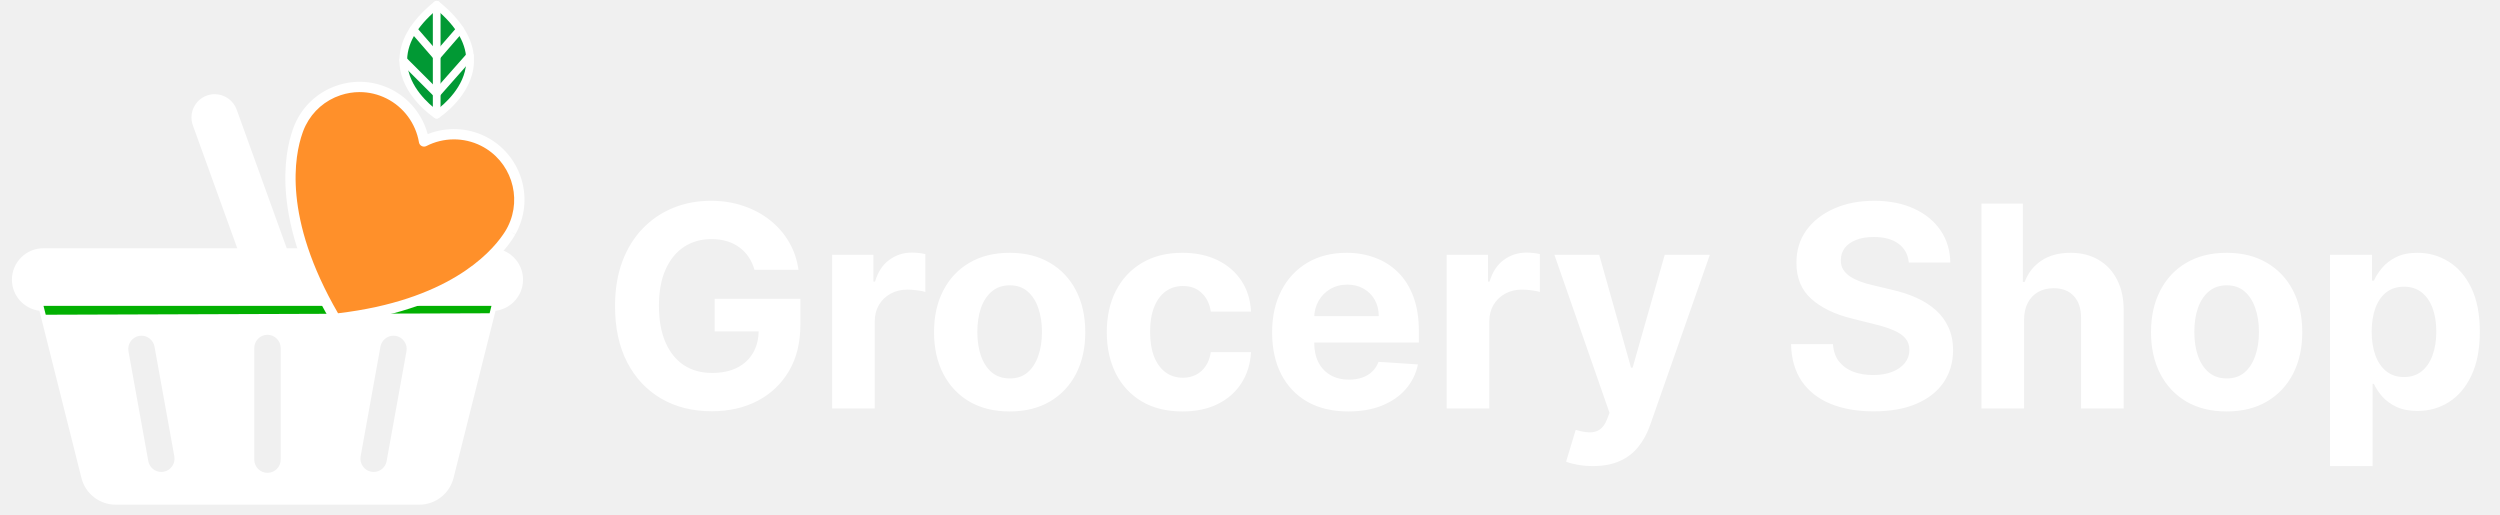
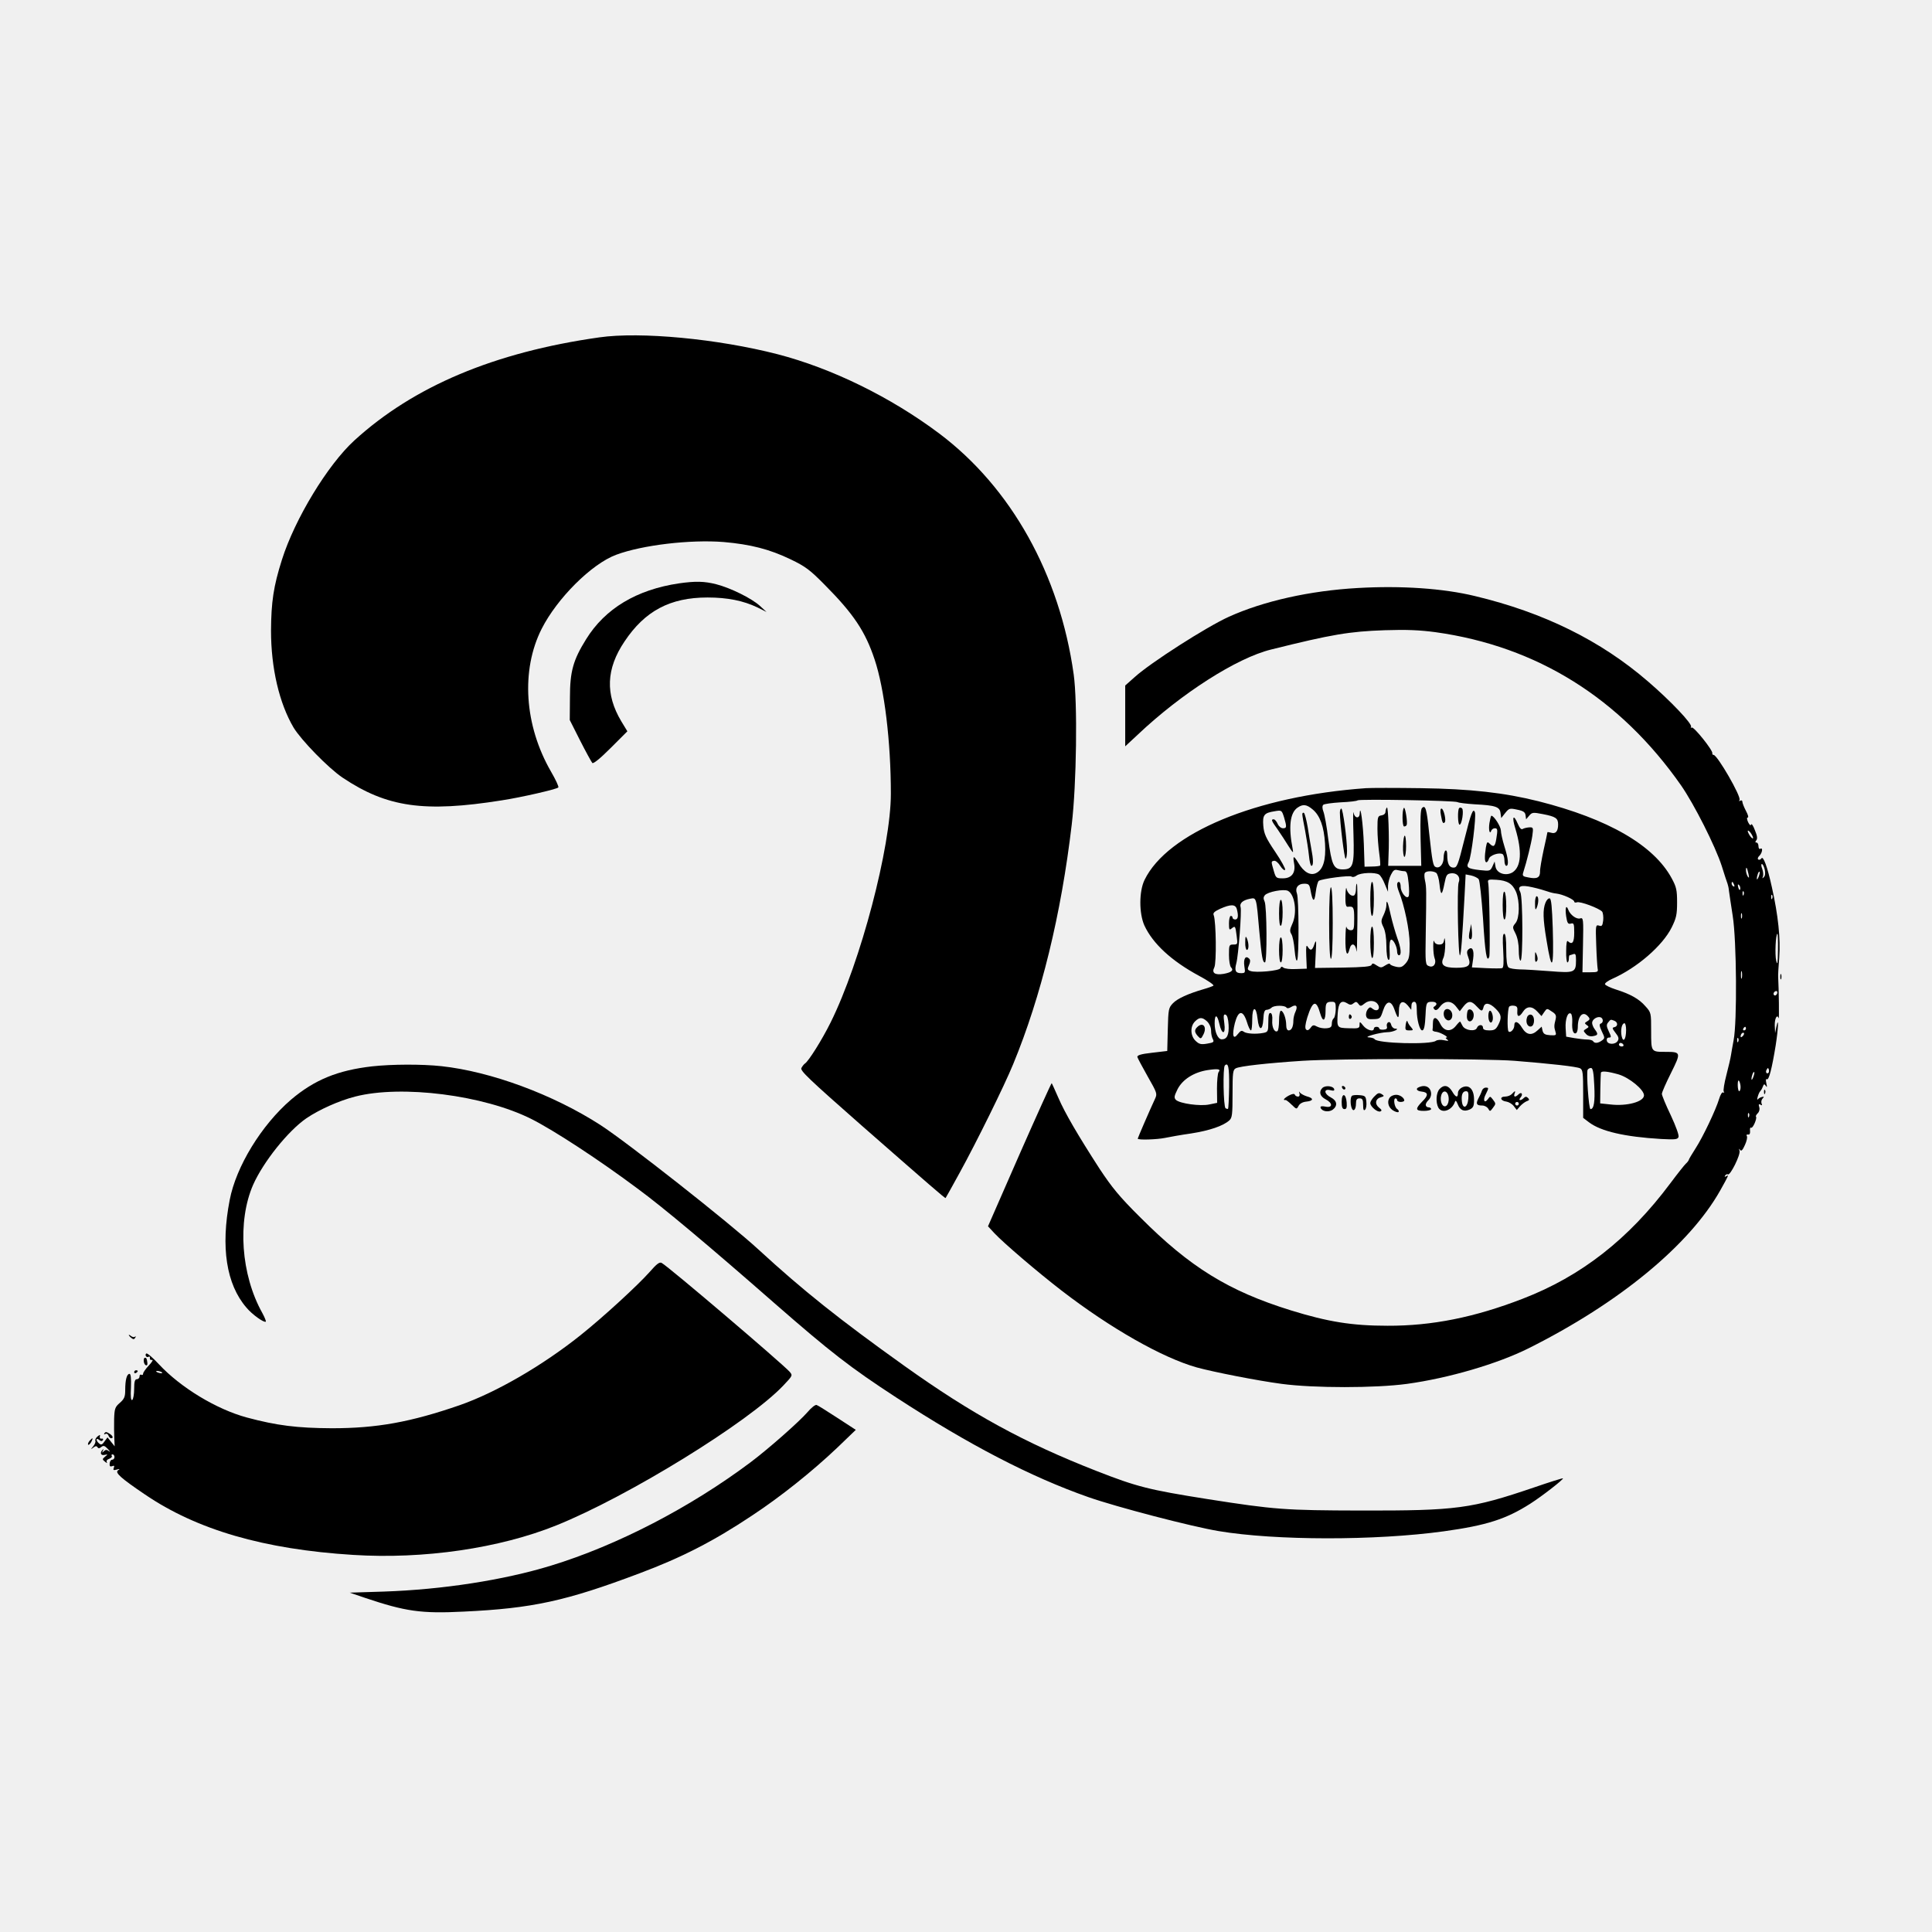
- <svg xmlns="http://www.w3.org/2000/svg" width="355" height="73" viewBox="0 0 355 73" fill="none">
-   <path d="M69.815 35.255H58.402L58.139 34.523H51.108L51.371 35.255H40.716L33.604 15.555C33.129 14.251 31.876 13.372 30.49 13.372C30.116 13.372 29.742 13.441 29.371 13.571C27.66 14.185 26.768 16.082 27.386 17.8L33.691 35.255H6.148C4.963 35.255 3.844 35.72 3.001 36.563C2.159 37.406 1.693 38.525 1.693 39.712C1.693 41.974 3.389 43.848 5.598 44.131L11.561 67.862C12.121 70.1 14.125 71.665 16.435 71.665H59.528C61.834 71.665 63.839 70.103 64.404 67.862L70.365 44.134C71.344 44.013 72.249 43.571 72.961 42.862C73.807 42.016 74.272 40.897 74.272 39.712C74.272 37.253 72.272 35.255 69.815 35.255ZM39.307 48.097C39.662 48.448 39.86 48.92 39.86 49.417V65.265C39.86 66.3 39.018 67.143 37.98 67.143C36.945 67.143 36.106 66.3 36.106 65.265V49.417C36.106 48.383 36.945 47.54 37.98 47.54C38.481 47.54 38.949 47.736 39.307 48.097ZM23.238 66.986C23.131 67.009 23.017 67.019 22.906 67.019C21.999 67.019 21.221 66.368 21.058 65.476L18.241 49.879C18.059 48.861 18.739 47.881 19.76 47.696C19.861 47.676 19.968 47.667 20.092 47.667C20.983 47.667 21.777 48.33 21.937 49.209L24.755 64.806C24.937 65.825 24.257 66.804 23.238 66.986ZM55.874 47.667C55.995 47.667 56.105 47.677 56.206 47.696C56.697 47.784 57.127 48.064 57.413 48.477C57.699 48.89 57.81 49.388 57.719 49.876L54.901 65.477C54.742 66.368 53.968 67.019 53.056 67.019C52.946 67.019 52.832 67.009 52.721 66.987C52.233 66.899 51.804 66.622 51.518 66.209C51.232 65.796 51.121 65.298 51.209 64.807L54.026 49.209C54.185 48.331 54.979 47.667 55.874 47.667Z" fill="white" />
-   <path d="M63.679 34.523H44.906V35.984H63.679V34.523Z" fill="#534F70" />
-   <path d="M39.053 40.376C37.722 40.857 36.239 40.16 35.758 38.829L28.075 17.552C27.594 16.22 28.29 14.738 29.622 14.257C30.953 13.776 32.436 14.472 32.917 15.804L40.6 37.081C41.081 38.412 40.385 39.895 39.053 40.376Z" fill="white" />
-   <path d="M73.542 39.712C73.542 40.735 73.121 41.667 72.445 42.343C71.773 43.016 70.841 43.436 69.818 43.436H6.15C4.1 43.436 2.426 41.759 2.426 39.712C2.426 38.688 2.846 37.753 3.519 37.081C4.195 36.404 5.127 35.984 6.15 35.984H69.817C71.864 35.984 73.542 37.661 73.542 39.712Z" fill="white" />
-   <path d="M6.179 43.437L12.271 67.685C12.75 69.596 14.467 70.934 16.437 70.934H59.529C61.499 70.934 63.213 69.596 63.696 67.685L69.788 43.437H6.179ZM23.37 67.707C21.96 67.963 20.596 67.016 20.341 65.605L17.523 50.007C17.271 48.597 18.217 47.233 19.628 46.978C19.785 46.949 19.939 46.938 20.092 46.938C21.324 46.938 22.431 47.826 22.658 49.079L25.476 64.677C25.727 66.088 24.785 67.451 23.37 67.707ZM40.591 65.266C40.591 66.702 39.418 67.875 37.982 67.875C36.549 67.875 35.376 66.702 35.376 65.266V49.419C35.376 47.983 36.549 46.81 37.982 46.81C38.698 46.81 39.352 47.102 39.824 47.577C40.299 48.049 40.591 48.703 40.591 49.419V65.266ZM58.44 50.007L55.623 65.605C55.37 67.016 54.007 67.963 52.593 67.707C51.182 67.451 50.236 66.088 50.491 64.677L53.309 49.079C53.535 47.826 54.643 46.937 55.875 46.937C56.028 46.937 56.182 46.948 56.339 46.977C57.749 47.233 58.696 48.597 58.44 50.007Z" fill="white" />
-   <path d="M69.787 43.437L69.524 44.484L6.495 44.693L6.18 43.437H69.787Z" fill="#02B001" />
-   <path d="M72.766 32.506C72.751 32.537 72.734 32.571 72.715 32.6C72.682 32.665 72.633 32.764 72.559 32.894C72.54 32.923 72.523 32.957 72.501 32.993C72.474 33.039 72.443 33.092 72.41 33.148C72.374 33.212 72.335 33.273 72.296 33.334C72.217 33.457 72.127 33.595 72.023 33.744C70.064 36.591 63.736 43.485 47.612 45.263C39.23 31.045 41.162 21.776 42.261 18.657C42.277 18.61 42.294 18.558 42.314 18.509C42.347 18.418 42.379 18.328 42.415 18.239C42.459 18.116 42.506 18.006 42.547 17.916C42.67 17.627 42.75 17.484 42.75 17.484C45.047 12.894 50.628 11.036 55.215 13.332C57.967 14.709 59.736 17.268 60.212 20.087C62.755 18.779 65.863 18.661 68.615 20.038C73.205 22.336 75.063 27.917 72.766 32.506Z" fill="#FF902A" />
-   <path d="M47.611 45.995C47.355 45.995 47.114 45.86 46.982 45.635C38.505 31.257 40.375 21.809 41.572 18.415C41.586 18.369 41.61 18.298 41.638 18.23C41.661 18.163 41.698 18.063 41.737 17.965C41.779 17.849 41.833 17.721 41.88 17.615C42.008 17.314 42.102 17.145 42.113 17.126C43.294 14.763 45.352 12.979 47.892 12.133C50.431 11.287 53.147 11.481 55.541 12.679C58.104 13.961 59.994 16.301 60.732 19.048C63.373 17.991 66.378 18.103 68.942 19.386C73.884 21.859 75.892 27.892 73.419 32.834C73.4 32.873 73.378 32.915 73.354 32.955C73.316 33.03 73.265 33.13 73.194 33.255L72.53 32.943L73.167 33.301L73.044 33.514C73.003 33.585 72.957 33.657 72.911 33.729C72.828 33.859 72.731 34.007 72.621 34.165C70.592 37.114 64.093 44.181 47.692 45.991C47.665 45.993 47.638 45.995 47.611 45.995ZM51.067 13.077C50.157 13.077 49.243 13.224 48.354 13.52C46.185 14.243 44.427 15.767 43.403 17.812C43.379 17.858 43.314 17.979 43.219 18.203C43.178 18.294 43.139 18.385 43.103 18.487C43.06 18.594 43.031 18.675 43.002 18.756C42.977 18.82 42.967 18.852 42.957 18.881C41.833 22.071 40.112 30.868 48.002 44.484C63.455 42.661 69.521 36.091 71.42 33.33C71.522 33.186 71.607 33.056 71.68 32.941C71.713 32.89 71.746 32.839 71.776 32.786L71.894 32.584C71.91 32.556 71.926 32.528 71.942 32.503C71.987 32.422 72.03 32.336 72.059 32.279C72.071 32.255 72.087 32.226 72.101 32.204L72.112 32.18L72.113 32.179C74.225 27.958 72.51 22.805 68.288 20.693C65.859 19.477 62.965 19.494 60.547 20.737C60.339 20.844 60.094 20.846 59.885 20.741C59.677 20.637 59.531 20.439 59.492 20.209C59.038 17.529 57.316 15.202 54.887 13.986C53.68 13.382 52.378 13.077 51.067 13.077Z" fill="white" />
-   <path d="M62.01 16.285C62.01 16.285 51.335 9.351 62.01 0.676C72.691 9.351 62.01 16.285 62.01 16.285Z" fill="#019934" />
-   <path d="M62.011 16.832C61.907 16.832 61.803 16.803 61.712 16.744C61.519 16.618 56.976 13.616 56.728 8.967C56.569 5.974 58.23 3.041 61.665 0.25C61.867 0.086 62.155 0.086 62.357 0.25C65.793 3.041 67.455 5.974 67.296 8.967C67.048 13.616 62.503 16.618 62.309 16.744C62.219 16.803 62.115 16.832 62.011 16.832ZM62.011 1.387C59.1 3.853 57.691 6.38 57.823 8.903C58.003 12.349 61.036 14.883 62.011 15.612C62.986 14.883 66.021 12.349 66.201 8.903C66.332 6.38 64.924 3.853 62.011 1.387Z" fill="white" />
-   <path d="M62.011 16.832C61.709 16.832 61.463 16.587 61.463 16.284V0.675C61.463 0.373 61.708 0.127 62.011 0.127C62.314 0.127 62.559 0.372 62.559 0.675V16.284C62.56 16.587 62.314 16.832 62.011 16.832Z" fill="white" />
-   <path d="M62.011 8.557C61.853 8.557 61.702 8.488 61.597 8.368L58.286 4.554C58.087 4.326 58.111 3.979 58.34 3.781C58.569 3.582 58.915 3.607 59.114 3.835L62.011 7.172L64.909 3.835C65.107 3.607 65.453 3.582 65.682 3.781C65.911 3.979 65.936 4.326 65.737 4.554L62.425 8.368C62.321 8.488 62.17 8.557 62.011 8.557Z" fill="white" />
-   <path d="M62.011 13.839C61.866 13.839 61.727 13.782 61.623 13.679L56.879 8.936C56.664 8.722 56.664 8.375 56.879 8.161C57.093 7.947 57.439 7.947 57.654 8.161L61.986 12.492L66.317 7.589C66.517 7.361 66.864 7.34 67.091 7.541C67.318 7.741 67.339 8.088 67.139 8.315L62.422 13.654C62.322 13.768 62.179 13.835 62.028 13.839C62.022 13.839 62.017 13.839 62.011 13.839Z" fill="white" />
-   <path d="M107.135 38.312C106.936 37.621 106.656 37.01 106.297 36.48C105.937 35.94 105.496 35.486 104.975 35.117C104.464 34.738 103.877 34.449 103.214 34.25C102.561 34.051 101.836 33.952 101.041 33.952C99.554 33.952 98.247 34.321 97.12 35.06C96.003 35.798 95.132 36.873 94.507 38.284C93.882 39.686 93.569 41.4 93.569 43.426C93.569 45.453 93.877 47.176 94.493 48.597C95.108 50.017 95.979 51.101 97.106 51.849C98.233 52.588 99.564 52.957 101.098 52.957C102.49 52.957 103.678 52.711 104.663 52.219C105.657 51.717 106.415 51.011 106.936 50.102C107.466 49.193 107.731 48.118 107.731 46.878L108.981 47.062H101.481V42.432H113.654V46.097C113.654 48.653 113.115 50.85 112.035 52.688C110.956 54.515 109.469 55.926 107.575 56.92C105.681 57.905 103.512 58.398 101.069 58.398C98.342 58.398 95.946 57.796 93.882 56.594C91.817 55.382 90.207 53.663 89.052 51.438C87.906 49.203 87.334 46.551 87.334 43.483C87.334 41.125 87.674 39.023 88.356 37.176C89.047 35.32 90.013 33.748 91.254 32.46C92.494 31.172 93.939 30.192 95.586 29.52C97.234 28.848 99.019 28.511 100.941 28.511C102.589 28.511 104.123 28.753 105.544 29.236C106.964 29.709 108.224 30.382 109.322 31.253C110.43 32.124 111.334 33.161 112.035 34.364C112.736 35.557 113.186 36.873 113.385 38.312H107.135ZM118.161 58V36.182H124.027V39.989H124.255C124.652 38.635 125.32 37.612 126.257 36.92C127.195 36.22 128.275 35.869 129.496 35.869C129.799 35.869 130.126 35.888 130.476 35.926C130.827 35.964 131.134 36.016 131.4 36.082V41.452C131.115 41.367 130.722 41.291 130.221 41.224C129.719 41.158 129.259 41.125 128.843 41.125C127.953 41.125 127.157 41.319 126.456 41.707C125.765 42.086 125.216 42.617 124.809 43.298C124.411 43.98 124.212 44.766 124.212 45.656V58H118.161ZM143.37 58.426C141.164 58.426 139.256 57.957 137.646 57.02C136.046 56.073 134.81 54.757 133.939 53.071C133.067 51.376 132.632 49.411 132.632 47.176C132.632 44.922 133.067 42.953 133.939 41.267C134.81 39.572 136.046 38.256 137.646 37.318C139.256 36.371 141.164 35.898 143.37 35.898C145.577 35.898 147.48 36.371 149.081 37.318C150.69 38.256 151.931 39.572 152.802 41.267C153.673 42.953 154.109 44.922 154.109 47.176C154.109 49.411 153.673 51.376 152.802 53.071C151.931 54.757 150.69 56.073 149.081 57.02C147.48 57.957 145.577 58.426 143.37 58.426ZM143.399 53.739C144.403 53.739 145.241 53.455 145.913 52.886C146.585 52.309 147.092 51.523 147.433 50.528C147.783 49.534 147.958 48.403 147.958 47.133C147.958 45.865 147.783 44.733 147.433 43.739C147.092 42.744 146.585 41.958 145.913 41.381C145.241 40.803 144.403 40.514 143.399 40.514C142.386 40.514 141.533 40.803 140.842 41.381C140.16 41.958 139.644 42.744 139.294 43.739C138.953 44.733 138.782 45.865 138.782 47.133C138.782 48.403 138.953 49.534 139.294 50.528C139.644 51.523 140.16 52.309 140.842 52.886C141.533 53.455 142.386 53.739 143.399 53.739ZM167.902 58.426C165.667 58.426 163.744 57.953 162.135 57.006C160.534 56.049 159.303 54.724 158.441 53.028C157.589 51.333 157.163 49.383 157.163 47.176C157.163 44.941 157.594 42.981 158.456 41.295C159.327 39.6 160.563 38.279 162.163 37.332C163.763 36.376 165.667 35.898 167.873 35.898C169.777 35.898 171.443 36.243 172.873 36.935C174.303 37.626 175.435 38.597 176.268 39.847C177.101 41.097 177.561 42.564 177.646 44.25H171.936C171.775 43.161 171.349 42.285 170.657 41.622C169.975 40.95 169.081 40.614 167.973 40.614C167.035 40.614 166.216 40.869 165.515 41.381C164.824 41.883 164.284 42.617 163.896 43.582C163.508 44.548 163.314 45.718 163.314 47.091C163.314 48.483 163.503 49.667 163.882 50.642C164.27 51.617 164.815 52.361 165.515 52.872C166.216 53.383 167.035 53.639 167.973 53.639C168.664 53.639 169.284 53.497 169.833 53.213C170.392 52.929 170.851 52.517 171.211 51.977C171.581 51.428 171.822 50.77 171.936 50.003H177.646C177.551 51.669 177.097 53.137 176.282 54.406C175.477 55.666 174.365 56.651 172.944 57.361C171.524 58.071 169.843 58.426 167.902 58.426ZM191.463 58.426C189.219 58.426 187.287 57.972 185.668 57.062C184.058 56.144 182.818 54.847 181.946 53.17C181.075 51.485 180.64 49.492 180.64 47.19C180.64 44.946 181.075 42.976 181.946 41.281C182.818 39.586 184.044 38.265 185.625 37.318C187.216 36.371 189.082 35.898 191.222 35.898C192.661 35.898 194.001 36.13 195.242 36.594C196.492 37.048 197.581 37.735 198.509 38.653C199.446 39.572 200.176 40.727 200.696 42.119C201.217 43.502 201.478 45.121 201.478 46.977V48.639H183.054V44.889H195.782C195.782 44.018 195.592 43.246 195.213 42.574C194.835 41.901 194.309 41.376 193.637 40.997C192.974 40.609 192.202 40.415 191.321 40.415C190.403 40.415 189.588 40.628 188.878 41.054C188.177 41.471 187.628 42.034 187.23 42.744C186.833 43.445 186.629 44.226 186.62 45.088V48.653C186.62 49.733 186.819 50.666 187.216 51.452C187.623 52.238 188.196 52.844 188.935 53.27C189.674 53.696 190.55 53.909 191.563 53.909C192.235 53.909 192.851 53.814 193.409 53.625C193.968 53.436 194.446 53.151 194.844 52.773C195.242 52.394 195.545 51.93 195.753 51.381L201.35 51.75C201.066 53.095 200.483 54.269 199.603 55.273C198.731 56.267 197.605 57.044 196.222 57.602C194.849 58.151 193.263 58.426 191.463 58.426ZM205.426 58V36.182H211.293V39.989H211.52C211.918 38.635 212.586 37.612 213.523 36.92C214.461 36.22 215.54 35.869 216.762 35.869C217.065 35.869 217.391 35.888 217.742 35.926C218.092 35.964 218.4 36.016 218.665 36.082V41.452C218.381 41.367 217.988 41.291 217.486 41.224C216.984 41.158 216.525 41.125 216.108 41.125C215.218 41.125 214.423 41.319 213.722 41.707C213.031 42.086 212.481 42.617 212.074 43.298C211.676 43.98 211.478 44.766 211.478 45.656V58H205.426ZM226.194 66.182C225.426 66.182 224.707 66.12 224.034 65.997C223.372 65.883 222.822 65.737 222.387 65.557L223.75 61.04C224.461 61.258 225.1 61.376 225.668 61.395C226.246 61.414 226.743 61.281 227.159 60.997C227.586 60.713 227.931 60.23 228.196 59.548L228.551 58.625L220.725 36.182H227.088L231.605 52.205H231.833L236.392 36.182H242.799L234.319 60.358C233.911 61.532 233.357 62.555 232.657 63.426C231.965 64.307 231.089 64.984 230.029 65.457C228.968 65.94 227.69 66.182 226.194 66.182ZM271.048 37.276C270.934 36.13 270.447 35.24 269.585 34.605C268.723 33.971 267.554 33.653 266.076 33.653C265.073 33.653 264.225 33.795 263.534 34.08C262.842 34.354 262.312 34.738 261.943 35.23C261.583 35.722 261.403 36.281 261.403 36.906C261.384 37.427 261.493 37.882 261.73 38.27C261.976 38.658 262.312 38.994 262.738 39.278C263.164 39.553 263.657 39.794 264.216 40.003C264.774 40.202 265.371 40.372 266.005 40.514L268.619 41.139C269.888 41.423 271.053 41.802 272.113 42.276C273.174 42.749 274.092 43.331 274.869 44.023C275.645 44.714 276.247 45.528 276.673 46.466C277.109 47.403 277.331 48.478 277.341 49.69C277.331 51.471 276.877 53.014 275.977 54.321C275.087 55.618 273.799 56.627 272.113 57.347C270.437 58.057 268.415 58.412 266.048 58.412C263.699 58.412 261.654 58.052 259.912 57.332C258.179 56.613 256.824 55.547 255.849 54.136C254.883 52.716 254.377 50.959 254.329 48.867H260.281C260.347 49.842 260.627 50.656 261.119 51.31C261.621 51.954 262.288 52.441 263.122 52.773C263.965 53.095 264.916 53.256 265.977 53.256C267.019 53.256 267.923 53.104 268.69 52.801C269.467 52.498 270.068 52.077 270.494 51.537C270.92 50.997 271.133 50.377 271.133 49.676C271.133 49.023 270.939 48.474 270.551 48.028C270.172 47.583 269.613 47.205 268.875 46.892C268.145 46.58 267.251 46.295 266.19 46.04L263.022 45.244C260.57 44.648 258.633 43.715 257.213 42.446C255.792 41.177 255.087 39.468 255.096 37.318C255.087 35.557 255.556 34.018 256.502 32.702C257.459 31.385 258.77 30.358 260.437 29.619C262.104 28.881 263.998 28.511 266.119 28.511C268.278 28.511 270.163 28.881 271.772 29.619C273.392 30.358 274.651 31.385 275.551 32.702C276.45 34.018 276.914 35.543 276.943 37.276H271.048ZM287.415 45.386V58H281.364V28.909H287.245V40.031H287.5C287.993 38.743 288.788 37.735 289.887 37.006C290.985 36.267 292.363 35.898 294.02 35.898C295.535 35.898 296.856 36.229 297.983 36.892C299.12 37.545 300 38.488 300.625 39.719C301.26 40.94 301.572 42.403 301.563 44.108V58H295.512V45.188C295.521 43.843 295.18 42.796 294.489 42.048C293.807 41.3 292.851 40.926 291.62 40.926C290.796 40.926 290.067 41.101 289.432 41.452C288.807 41.802 288.315 42.313 287.955 42.986C287.605 43.649 287.425 44.449 287.415 45.386ZM316.183 58.426C313.976 58.426 312.068 57.957 310.458 57.02C308.858 56.073 307.622 54.757 306.751 53.071C305.88 51.376 305.444 49.411 305.444 47.176C305.444 44.922 305.88 42.953 306.751 41.267C307.622 39.572 308.858 38.256 310.458 37.318C312.068 36.371 313.976 35.898 316.183 35.898C318.389 35.898 320.293 36.371 321.893 37.318C323.503 38.256 324.743 39.572 325.615 41.267C326.486 42.953 326.922 44.922 326.922 47.176C326.922 49.411 326.486 51.376 325.615 53.071C324.743 54.757 323.503 56.073 321.893 57.02C320.293 57.957 318.389 58.426 316.183 58.426ZM316.211 53.739C317.215 53.739 318.053 53.455 318.725 52.886C319.398 52.309 319.904 51.523 320.245 50.528C320.596 49.534 320.771 48.403 320.771 47.133C320.771 45.865 320.596 44.733 320.245 43.739C319.904 42.744 319.398 41.958 318.725 41.381C318.053 40.803 317.215 40.514 316.211 40.514C315.198 40.514 314.346 40.803 313.654 41.381C312.973 41.958 312.457 42.744 312.106 43.739C311.765 44.733 311.595 45.865 311.595 47.133C311.595 48.403 311.765 49.534 312.106 50.528C312.457 51.523 312.973 52.309 313.654 52.886C314.346 53.455 315.198 53.739 316.211 53.739ZM330.856 66.182V36.182H336.822V39.847H337.092C337.357 39.26 337.741 38.663 338.243 38.057C338.754 37.441 339.417 36.93 340.231 36.523C341.055 36.106 342.078 35.898 343.299 35.898C344.89 35.898 346.358 36.314 347.703 37.148C349.047 37.972 350.122 39.217 350.927 40.883C351.732 42.541 352.135 44.619 352.135 47.119C352.135 49.553 351.742 51.608 350.956 53.284C350.179 54.951 349.118 56.215 347.774 57.077C346.439 57.929 344.942 58.355 343.285 58.355C342.111 58.355 341.112 58.161 340.288 57.773C339.474 57.385 338.806 56.897 338.285 56.31C337.764 55.713 337.367 55.112 337.092 54.506H336.907V66.182H330.856ZM336.779 47.091C336.779 48.388 336.959 49.52 337.319 50.486C337.679 51.452 338.2 52.205 338.882 52.744C339.564 53.275 340.392 53.54 341.368 53.54C342.352 53.54 343.186 53.27 343.868 52.73C344.549 52.181 345.065 51.423 345.416 50.457C345.776 49.482 345.956 48.36 345.956 47.091C345.956 45.831 345.78 44.724 345.43 43.767C345.08 42.811 344.564 42.062 343.882 41.523C343.2 40.983 342.362 40.713 341.368 40.713C340.383 40.713 339.549 40.974 338.868 41.494C338.195 42.015 337.679 42.754 337.319 43.71C336.959 44.667 336.779 45.794 336.779 47.091Z" fill="white" />
+ <svg xmlns="http://www.w3.org/2000/svg" version="1.0" width="1080pt" height="1080pt" viewBox="0 0 1080 1080" preserveAspectRatio="xMidYMid meet">
+   <g transform="translate(0,1080) scale(0.1,-0.1)" fill="#000000" stroke="none">
+     <path d="M3350 8914 c-586 -83 -1037 -273 -1369 -576 -149 -136 -333 -439 -405 -667 -47 -148 -60 -236 -61 -396 0 -210 46 -406 126 -542 43 -71 195 -227 274 -280 248 -166 456 -196 890 -127 111 17 306 62 316 72 4 4 -15 44 -41 89 -149 258 -169 567 -52 798 86 170 279 363 417 414 145 54 413 86 601 71 149 -13 256 -40 374 -97 83 -40 107 -58 190 -142 162 -163 227 -261 279 -417 55 -164 91 -460 91 -751 0 -297 -169 -941 -337 -1279 -48 -97 -123 -216 -143 -229 -5 -3 -14 -14 -20 -25 -8 -15 38 -59 338 -323 378 -331 465 -407 468 -404 1 1 37 65 79 142 93 169 250 487 299 607 156 378 268 836 327 1338 27 225 33 683 11 840 -78 559 -350 1045 -752 1347 -271 203 -599 364 -904 443 -334 86 -766 127 -996 94z" />
+     <path d="M3796 7539 c-237 -35 -414 -141 -520 -313 -72 -116 -90 -179 -90 -326 l-1 -125 58 -115 c32 -63 63 -119 68 -125 6 -6 44 25 103 84 l93 93 -34 56 c-90 151 -85 293 18 446 114 171 255 246 464 246 112 0 200 -18 278 -55 l52 -26 -38 35 c-47 42 -162 99 -243 120 -67 17 -116 18 -208 5z" />
+     <path d="M7590 7513 c-267 -15 -527 -73 -721 -161 -124 -56 -438 -257 -526 -337 l-53 -47 0 -170 0 -170 71 66 c243 230 553 428 744 475 341 85 437 101 635 108 124 4 195 1 285 -11 567 -79 1031 -369 1372 -856 73 -105 192 -340 228 -452 14 -46 29 -90 32 -98 3 -8 7 -26 8 -40 2 -14 11 -77 21 -140 22 -138 25 -594 5 -695 -6 -33 -13 -71 -15 -85 -2 -14 -13 -62 -25 -108 -12 -46 -19 -88 -15 -94 4 -6 3 -8 -3 -5 -6 4 -16 -12 -23 -36 -18 -60 -90 -212 -132 -277 -19 -30 -37 -59 -38 -65 -2 -5 -9 -14 -16 -20 -6 -5 -46 -55 -87 -110 -233 -312 -498 -519 -825 -645 -269 -104 -507 -152 -756 -151 -198 0 -333 22 -540 86 -348 108 -564 241 -843 521 -116 115 -157 166 -226 270 -122 189 -194 312 -231 398 -19 43 -35 79 -37 81 -2 1 -83 -178 -180 -398 l-176 -402 36 -39 c54 -57 240 -216 376 -321 274 -211 563 -375 755 -429 95 -26 339 -74 475 -92 180 -24 523 -24 700 0 233 32 506 112 680 199 506 253 899 577 1071 882 48 86 50 90 34 80 -9 -5 -11 -4 -6 4 4 6 11 9 15 6 13 -8 72 111 65 132 -4 13 -3 14 3 5 7 -9 14 -2 27 27 10 21 15 44 11 50 -4 7 -1 10 7 9 8 -2 12 5 11 20 -2 13 1 21 6 18 9 -6 35 54 27 62 -3 2 2 11 10 19 9 9 12 23 8 35 -4 15 -3 18 7 13 9 -6 11 -4 6 7 -3 9 0 21 6 27 9 10 9 12 -3 9 -8 -2 -19 -7 -23 -13 -5 -5 -5 1 -1 15 4 14 10 27 14 30 3 3 10 14 14 25 6 16 9 17 17 5 7 -11 8 -6 3 14 -4 18 -3 27 3 23 11 -7 28 59 49 188 15 96 18 170 4 105 l-7 -35 -2 42 c-1 40 13 66 22 41 3 -10 1 162 -3 232 -1 8 2 56 6 107 8 105 -6 237 -41 393 -26 118 -49 179 -59 161 -4 -6 -12 -9 -17 -6 -5 4 -3 13 6 21 17 17 21 49 5 39 -5 -3 -10 3 -10 14 0 12 -5 21 -11 21 -8 0 -8 4 -1 13 7 8 5 26 -8 56 -9 25 -19 39 -21 32 -3 -8 -9 -3 -17 13 -7 16 -8 26 -2 26 6 0 1 17 -10 37 -11 21 -20 44 -20 51 0 7 -5 10 -12 6 -7 -4 -8 -3 -4 4 11 18 -124 252 -145 252 -5 0 -8 4 -7 9 5 15 -104 151 -115 144 -5 -3 -7 -1 -4 4 9 15 -114 145 -241 254 -264 228 -582 385 -967 477 -177 43 -412 59 -655 45z m2210 -1397 c0 -6 -7 -2 -15 8 -8 11 -15 25 -15 30 0 6 7 2 15 -8 8 -11 15 -25 15 -30z m65 -177 c4 -19 3 -35 -5 -42 -8 -9 -10 -8 -5 4 3 8 1 28 -4 42 -6 15 -7 27 -2 27 5 0 12 -14 16 -31z m-91 -24 c5 -22 4 -26 -4 -15 -5 8 -10 24 -10 34 0 26 6 18 14 -19z m57 -16 c-5 -13 -10 -19 -10 -12 -1 15 10 45 15 40 3 -2 0 -15 -5 -28z m-137 -45 c3 -8 2 -12 -4 -9 -6 3 -10 10 -10 16 0 14 7 11 14 -7z m34 -25 c-3 -8 -7 -3 -11 10 -4 17 -3 21 5 13 5 -5 8 -16 6 -23z m19 -31 c-3 -8 -6 -5 -6 6 -1 11 2 17 5 13 3 -3 4 -12 1 -19z m160 -20 c-3 -8 -6 -5 -6 6 -1 11 2 17 5 13 3 -3 4 -12 1 -19z m-170 -110 c-3 -7 -5 -2 -5 12 0 14 2 19 5 13 2 -7 2 -19 0 -25z m202 -180 c-1 -76 -3 -86 -10 -58 -8 32 -3 150 7 150 2 0 4 -42 3 -92z m-202 -155 c-3 -10 -5 -2 -5 17 0 19 2 27 5 18 2 -10 2 -26 0 -35z m197 -88 c-4 -8 -10 -12 -15 -9 -11 6 -2 24 11 24 5 0 7 -7 4 -15z m-174 -195 c0 -5 -5 -10 -11 -10 -5 0 -7 5 -4 10 3 6 8 10 11 10 2 0 4 -4 4 -10z m-18 -42 c-7 -7 -12 -8 -12 -2 0 14 12 26 19 19 2 -3 -1 -11 -7 -17z m-25 -30 c-3 -8 -6 -5 -6 6 -1 11 2 17 5 13 3 -3 4 -12 1 -19z m169 -175 c-10 -10 -19 5 -10 18 6 11 8 11 12 0 2 -7 1 -15 -2 -18z m-85 -24 c-5 -13 -10 -19 -10 -12 -1 15 10 45 15 40 3 -2 0 -15 -5 -28z m-71 -56 c0 -13 -4 -23 -8 -23 -4 0 -8 16 -8 35 0 21 3 30 8 22 4 -6 8 -22 8 -34z m47 -165 c-3 -8 -6 -5 -6 6 -1 11 2 17 5 13 3 -3 4 -12 1 -19z" />
+     <path d="M7635 6394 c-614 -44 -1109 -250 -1237 -513 -31 -64 -31 -186 -1 -254 47 -102 152 -199 306 -282 49 -26 85 -51 80 -55 -4 -3 -28 -12 -53 -19 -89 -26 -148 -53 -173 -79 -25 -26 -26 -34 -29 -147 l-3 -120 -85 -10 c-63 -7 -84 -14 -82 -24 2 -7 28 -56 58 -109 53 -93 54 -96 40 -126 -26 -55 -96 -217 -96 -221 0 -9 109 -5 152 4 24 5 90 17 147 25 102 16 179 42 213 73 16 14 18 34 18 149 0 117 2 134 18 142 22 12 174 29 372 42 199 13 1020 13 1187 0 200 -16 346 -32 366 -42 15 -8 17 -25 17 -143 l0 -134 33 -25 c66 -50 199 -81 403 -93 77 -4 92 -3 97 11 4 9 -15 61 -43 121 -28 58 -50 112 -50 120 0 9 23 61 51 117 57 114 56 118 -28 118 -84 0 -83 -2 -83 116 0 102 0 104 -32 139 -35 41 -84 68 -166 94 -31 10 -58 23 -60 29 -2 6 17 20 42 31 136 60 280 184 331 287 25 51 30 70 30 139 0 70 -4 87 -30 135 -100 185 -354 332 -745 431 -192 48 -380 69 -655 73 -143 2 -282 2 -310 0z m513 -78 c7 -4 49 -9 95 -12 117 -6 141 -14 145 -49 l4 -28 22 28 c22 27 25 28 67 19 35 -7 45 -14 47 -32 l3 -22 17 20 c16 19 21 20 77 9 72 -14 85 -23 85 -58 0 -38 -14 -54 -39 -46 -11 3 -21 5 -21 2 0 -2 -9 -46 -21 -98 -11 -52 -21 -107 -20 -122 0 -33 -17 -42 -65 -32 -31 5 -35 9 -29 28 20 62 45 164 51 206 6 45 5 47 -18 46 -13 -1 -30 -5 -36 -9 -8 -5 -17 5 -27 28 -25 59 -35 41 -14 -26 38 -127 33 -212 -15 -244 -37 -23 -89 -7 -96 31 l-5 29 -12 -27 c-12 -26 -15 -27 -70 -21 -69 8 -79 15 -63 45 15 27 43 256 35 278 -10 27 -22 -3 -60 -156 -35 -140 -40 -153 -60 -153 -24 0 -35 22 -35 73 0 16 -4 26 -10 22 -5 -3 -10 -21 -10 -39 0 -36 -21 -62 -44 -53 -15 6 -19 25 -38 200 -13 127 -20 149 -39 130 -8 -8 -10 -59 -8 -167 l4 -156 -92 0 -93 0 2 58 c5 103 -2 276 -9 268 -4 -4 -8 -15 -8 -24 0 -10 -9 -18 -22 -20 -21 -3 -23 -8 -23 -75 0 -40 5 -101 10 -137 5 -35 7 -66 5 -69 -3 -2 -23 -5 -46 -5 l-41 -1 -4 125 c-4 112 -20 233 -23 173 -1 -32 -29 -28 -35 5 -2 15 -3 -40 0 -123 5 -173 -1 -195 -61 -195 -50 0 -61 25 -80 170 -8 69 -21 138 -27 153 -7 18 -7 32 -1 38 5 5 49 11 98 14 48 2 91 7 94 11 8 8 545 -1 559 -10z m-810 -41 c41 -34 63 -96 69 -190 6 -93 -11 -148 -51 -166 -32 -15 -68 6 -98 57 -26 43 -32 43 -24 -2 10 -53 -13 -84 -63 -84 -36 0 -39 2 -50 40 -16 55 -16 55 1 58 9 2 24 -11 35 -29 11 -17 23 -27 27 -21 3 5 -22 51 -56 101 -52 77 -62 100 -66 144 -5 61 4 73 63 82 40 7 40 6 53 -34 16 -54 15 -61 -6 -61 -11 0 -24 11 -30 25 -6 14 -16 25 -22 25 -16 0 -13 -8 23 -58 17 -25 45 -67 60 -92 26 -40 28 -42 23 -15 -24 122 -15 201 27 230 30 21 51 19 85 -10z m513 -345 c13 0 18 -15 23 -65 4 -36 4 -70 0 -76 -11 -18 -44 22 -44 53 0 15 -4 28 -10 28 -13 0 -13 -22 -1 -52 32 -79 61 -220 61 -295 0 -71 -3 -85 -22 -108 -19 -21 -28 -25 -55 -19 -18 4 -33 11 -33 15 0 5 -11 2 -25 -7 -23 -15 -27 -15 -49 -1 -19 13 -25 14 -29 3 -4 -9 -44 -13 -161 -15 l-155 -2 4 83 c4 71 3 78 -7 51 -12 -37 -22 -41 -38 -15 -8 13 -10 1 -8 -53 l3 -70 -59 -2 c-33 -2 -65 2 -72 8 -8 7 -13 6 -16 -3 -5 -15 -138 -27 -168 -16 -17 6 -18 11 -8 33 8 18 8 29 1 36 -20 20 -33 0 -27 -42 6 -37 5 -39 -19 -39 -30 0 -37 14 -26 55 12 44 31 294 24 314 -7 22 12 39 53 47 36 7 35 11 52 -186 13 -139 18 -170 31 -170 13 0 11 317 -2 341 -7 15 -7 24 1 34 16 20 107 37 130 25 39 -21 53 -125 23 -187 -13 -29 -14 -39 -4 -55 7 -11 15 -51 18 -90 4 -42 9 -64 14 -56 11 17 10 344 -1 373 -12 31 6 55 40 55 26 0 30 -4 36 -37 12 -67 22 -70 29 -10 4 32 12 60 17 63 19 12 173 32 183 24 6 -5 19 -2 29 6 22 16 103 19 125 5 8 -5 23 -29 32 -53 l18 -43 0 33 c1 18 8 47 17 63 12 24 20 30 37 25 12 -3 29 -6 38 -6z m177 -9 c7 -4 16 -33 19 -65 7 -66 14 -64 28 7 9 45 13 52 36 55 34 4 55 -21 43 -51 -10 -25 -3 -430 8 -407 6 14 11 79 25 333 l6 119 31 -6 c17 -4 36 -13 42 -21 6 -8 16 -105 24 -217 12 -198 21 -252 35 -217 6 17 1 378 -6 414 -4 18 1 20 46 17 62 -4 90 -22 110 -68 21 -52 20 -146 -3 -174 -18 -22 -18 -24 0 -59 11 -22 18 -57 18 -93 0 -32 4 -58 10 -58 14 0 13 355 -1 382 -19 35 2 43 68 28 32 -7 69 -18 83 -23 14 -5 36 -11 50 -12 35 -4 100 -33 100 -45 0 -5 7 -7 15 -4 17 7 124 -33 141 -52 5 -7 8 -29 6 -49 -4 -30 -7 -35 -24 -29 -18 5 -19 1 -15 -108 2 -62 6 -122 8 -133 4 -18 -1 -20 -40 -20 l-45 0 3 153 c3 145 2 154 -16 148 -20 -6 -55 19 -66 48 -12 32 -19 11 -12 -37 6 -37 10 -44 26 -40 17 5 19 -1 19 -51 0 -55 -11 -70 -36 -47 -5 6 -9 -14 -9 -55 -1 -35 3 -64 7 -64 4 0 8 9 8 20 0 11 2 20 4 20 2 0 11 3 20 6 13 5 16 -1 16 -33 0 -70 -8 -73 -145 -62 -66 5 -142 10 -170 10 -27 1 -56 5 -62 11 -9 7 -13 40 -13 99 0 60 -4 89 -11 89 -9 0 -10 -27 -6 -94 4 -68 2 -96 -6 -98 -7 -2 -47 -2 -90 0 l-79 4 7 48 c7 50 -6 73 -28 51 -8 -8 -8 -19 1 -43 17 -45 2 -58 -68 -58 -69 0 -90 16 -71 56 6 14 10 48 10 77 -1 29 -4 40 -6 25 -3 -22 -10 -28 -28 -28 -14 0 -25 7 -28 18 -3 9 -5 -3 -5 -28 0 -25 3 -54 7 -65 13 -30 -5 -56 -30 -46 -21 7 -22 12 -19 182 4 244 4 260 -4 296 -4 18 -5 37 -1 43 7 12 45 13 63 1z m-1114 -203 c10 -38 7 -58 -9 -58 -8 0 -15 5 -15 10 0 6 -4 10 -10 10 -5 0 -10 -19 -10 -41 0 -36 2 -40 15 -29 20 16 21 14 28 -42 6 -46 6 -48 -18 -48 -24 0 -25 -3 -25 -58 0 -32 5 -63 12 -70 16 -16 2 -28 -42 -36 -48 -8 -68 5 -52 36 13 24 10 256 -3 291 -6 13 2 21 36 37 59 26 85 26 93 -2z m788 -532 c17 -26 -4 -45 -29 -25 -13 11 -17 10 -28 -4 -7 -10 -11 -26 -8 -37 4 -15 13 -19 42 -17 35 1 38 4 52 47 19 58 45 61 64 7 19 -54 25 -57 25 -8 0 51 21 64 50 30 l19 -24 1 23 c0 13 6 22 15 22 11 0 15 -12 15 -49 0 -50 16 -111 30 -111 11 0 16 26 19 89 3 66 5 71 37 71 25 0 32 -14 13 -26 -8 -4 -8 -9 0 -17 7 -7 17 -3 31 16 27 35 62 35 89 1 l21 -27 21 27 c26 33 44 33 73 1 28 -30 32 -31 39 -5 7 28 34 25 68 -9 33 -33 35 -50 14 -91 -13 -25 -22 -30 -50 -30 -24 0 -35 5 -35 15 0 20 -26 19 -34 -1 -8 -22 -66 -15 -80 11 -6 11 -12 22 -13 24 -2 2 -12 -8 -24 -23 -29 -37 -67 -32 -88 11 -20 41 -41 43 -41 3 0 -16 -1 -33 -2 -37 -2 -5 8 -10 22 -11 25 -4 73 -32 55 -32 -6 0 -3 -5 5 -11 11 -8 7 -9 -18 -4 -18 4 -38 2 -45 -3 -28 -23 -328 -15 -343 9 -3 5 -17 9 -32 10 -36 1 61 28 103 29 33 0 74 20 44 20 -9 0 -19 9 -22 21 -3 13 -10 18 -17 14 -7 -4 -10 -15 -7 -24 3 -11 -3 -16 -20 -17 -12 -1 -23 2 -23 7 0 5 -7 9 -15 9 -8 0 -15 -4 -15 -10 0 -20 -39 -9 -59 16 -20 25 -21 25 -21 5 0 -19 -5 -21 -60 -19 -67 2 -67 2 -62 85 4 59 20 75 54 54 15 -10 23 -9 35 1 12 10 17 9 27 -4 10 -14 14 -14 35 3 24 20 59 17 73 -5z m-235 -28 c-1 -24 -6 -46 -11 -50 -6 -4 -11 -17 -11 -30 0 -18 -6 -24 -29 -26 -16 -2 -40 2 -53 9 -20 11 -25 10 -37 -7 -10 -13 -18 -16 -25 -9 -7 7 -5 28 7 68 30 94 50 100 72 22 15 -52 30 -44 30 16 0 42 5 49 35 49 20 0 22 -5 22 -42z m-276 10 c4 -6 15 -5 27 3 28 17 38 5 24 -26 -7 -14 -12 -37 -12 -50 0 -34 -10 -55 -26 -55 -9 0 -14 11 -14 29 0 37 -16 81 -30 81 -5 0 -10 -24 -10 -54 0 -30 -4 -57 -9 -60 -16 -10 -32 22 -29 60 2 23 -2 39 -9 41 -10 3 -13 -11 -13 -50 0 -52 -2 -56 -27 -61 -42 -8 -96 -5 -111 7 -11 8 -18 5 -32 -13 -27 -36 -34 -8 -17 61 19 72 45 75 67 7 8 -27 18 -48 23 -48 4 0 7 27 7 61 0 75 22 78 30 4 7 -68 28 -70 32 -3 2 39 7 53 18 53 8 0 21 5 28 12 14 14 74 14 83 1z m1291 -20 c-3 -35 11 -36 32 -3 21 32 51 32 80 0 l23 -25 15 22 c15 22 16 22 42 4 23 -14 27 -23 22 -44 -9 -35 -9 -43 -1 -69 6 -20 4 -22 -29 -20 -29 2 -38 7 -43 25 l-5 23 -22 -20 c-34 -32 -63 -27 -88 14 -21 36 -43 42 -43 12 0 -21 -22 -43 -32 -33 -9 9 -6 123 3 138 3 5 16 8 27 6 17 -2 21 -9 19 -30z m307 -62 c-3 -44 6 -70 22 -61 5 4 9 18 9 33 0 65 30 94 59 58 10 -11 8 -17 -6 -25 -16 -9 -16 -12 -3 -21 13 -9 13 -12 -3 -21 -17 -10 -17 -12 -2 -28 10 -12 25 -16 40 -13 29 5 30 11 10 38 -8 10 -15 27 -15 36 0 19 28 38 48 31 15 -6 16 -30 0 -35 -9 -3 -7 -15 6 -43 18 -37 18 -39 0 -52 -21 -15 -40 -17 -49 -3 -3 5 -18 9 -33 9 -15 0 -47 4 -72 8 l-45 8 -3 47 c-3 50 12 93 29 82 6 -3 9 -25 8 -48z m-1921 -15 c3 -56 -9 -81 -38 -81 -22 0 -40 41 -40 90 0 52 14 51 26 -2 14 -65 37 -63 28 2 -6 43 -4 52 7 48 9 -3 15 -23 17 -57z m-120 19 c13 -13 22 -33 22 -51 0 -17 4 -38 10 -48 8 -16 4 -19 -32 -25 -34 -6 -45 -3 -64 15 -30 28 -32 81 -4 109 25 25 41 25 68 0z m2276 4 c21 -8 21 -32 0 -36 -13 -3 -12 -7 7 -32 17 -21 20 -32 12 -45 -14 -22 -57 -21 -61 2 -2 10 3 17 12 17 14 0 14 4 -1 35 -13 28 -14 37 -3 50 14 17 13 17 34 9z m66 -51 c0 -53 -16 -75 -25 -35 -7 34 1 72 16 72 5 0 9 -17 9 -37z m-15 -83 c3 -5 -1 -10 -9 -10 -9 0 -16 5 -16 10 0 6 4 10 9 10 6 0 13 -4 16 -10z m-2204 -235 c-1 -66 -4 -121 -6 -123 -2 -2 -8 -1 -14 3 -12 7 -16 227 -4 239 19 19 25 -10 24 -119z m-59 82 c-5 -7 -9 -48 -9 -92 l1 -80 -44 -9 c-50 -11 -166 5 -187 26 -11 12 -9 21 9 58 28 56 92 96 168 108 60 9 76 6 62 -11z m2100 -74 c5 -92 -2 -133 -21 -133 -10 0 -24 206 -16 220 4 6 12 10 19 10 10 0 15 -26 18 -97z m136 61 c60 -18 142 -85 142 -117 0 -36 -96 -62 -188 -51 l-57 6 1 82 c1 44 2 84 3 89 2 12 39 8 99 -9z" />
+     <path d="M7848 6284 c-11 -11 -10 -104 1 -104 6 0 12 3 14 8 7 12 -8 104 -15 96z" />
+     <path d="M8157 6283 c-10 -10 -8 -93 2 -93 13 0 25 80 14 91 -5 5 -12 6 -16 2z" />
+     <path d="M7490 6258 c0 -55 25 -258 32 -258 4 0 8 19 8 43 0 65 -23 237 -32 237 -4 0 -8 -10 -8 -22z" />
+     <path d="M8055 6243 c7 -42 12 -50 21 -40 10 10 -6 77 -18 77 -6 0 -8 -13 -3 -37z" />
+     <path d="M8326 6199 c-6 -39 2 -68 11 -41 3 6 11 12 19 12 16 0 17 -8 8 -62 -7 -41 -15 -46 -37 -24 -13 13 -15 10 -21 -22 -8 -52 -7 -82 3 -82 5 0 11 9 14 19 5 20 58 38 77 26 5 -3 10 -19 10 -36 0 -16 5 -29 10 -29 15 0 12 39 -10 108 -11 35 -20 76 -20 90 -1 23 -39 82 -53 82 -3 0 -7 -19 -11 -41z" />
+     <path d="M7843 6070 c-1 -33 3 -60 8 -60 5 0 9 27 9 60 0 78 -14 78 -17 0z" />
+     <path d="M7280 6248 c0 -7 7 -49 16 -93 8 -44 18 -106 21 -137 3 -32 9 -58 14 -58 12 0 11 36 -1 97 -5 26 -14 81 -20 120 -7 40 -16 75 -21 79 -5 3 -9 -1 -9 -8z" />
+     <path d="M7660 5775 c0 -57 4 -95 10 -95 6 0 10 38 10 95 0 57 -4 95 -10 95 -6 0 -10 -38 -10 -95z" />
+     <path d="M7580 5831 c0 -17 -5 -33 -10 -36 -15 -9 -38 12 -43 38 -2 12 -5 -6 -6 -41 -1 -45 3 -62 12 -61 34 4 37 -2 37 -66 0 -58 -2 -65 -19 -65 -11 0 -22 8 -24 18 -3 9 -5 -20 -6 -65 -1 -81 10 -109 23 -58 10 39 34 31 39 -12 2 -21 4 55 5 170 1 114 0 207 -3 207 -3 0 -5 -13 -5 -29z" />
+     <path d="M7430 5640 c0 -127 4 -200 10 -200 6 0 10 73 10 200 0 127 -4 200 -10 200 -6 0 -10 -73 -10 -200z" />
+     <path d="M7150 5694 c0 -47 4 -73 10 -69 6 3 10 37 10 76 0 39 -4 69 -10 69 -6 0 -10 -32 -10 -76z" />
+     <path d="M7750 5739 c0 -12 -7 -36 -16 -55 -15 -31 -15 -37 0 -68 10 -21 16 -60 16 -104 0 -39 5 -74 11 -77 7 -5 9 12 7 50 -2 35 1 59 8 62 12 4 34 -39 34 -67 0 -11 5 -20 10 -20 16 0 12 40 -10 99 -10 29 -27 87 -36 127 -16 75 -24 92 -24 53z" />
+     <path d="M7660 5536 c0 -47 5 -88 10 -91 6 -4 10 27 10 84 0 54 -4 91 -10 91 -6 0 -10 -35 -10 -84z" />
+     <path d="M6961 5533 c-1 -24 4 -43 9 -43 12 0 12 37 0 65 -7 15 -9 10 -9 -22z" />
+     <path d="M7150 5490 c0 -40 4 -70 10 -70 6 0 10 30 10 70 0 40 -4 70 -10 70 -6 0 -10 -30 -10 -70z" />
+     <path d="M8400 5741 c0 -47 4 -81 10 -81 6 0 10 31 10 74 0 41 -4 78 -10 81 -6 4 -10 -23 -10 -74z" />
+     <path d="M8581 5748 c0 -33 2 -38 9 -23 12 28 12 65 0 65 -5 0 -10 -19 -9 -42z" />
+     <path d="M8639 5753 c-15 -38 -14 -89 6 -208 30 -187 42 -165 35 66 -4 117 -8 164 -17 167 -7 2 -18 -9 -24 -25z" />
+     <path d="M8216 5597 c-5 -21 -6 -41 -2 -44 12 -12 17 5 14 43 l-4 39 -8 -38z" />
+     <path d="M8581 5451 c-1 -24 2 -32 9 -25 7 7 7 19 1 35 -9 23 -10 22 -10 -10z" />
+     <path d="M8077 5154 c-11 -12 -8 -41 6 -52 18 -16 39 1 35 29 -3 23 -27 37 -41 23z" />
+     <path d="M8206 5153 c-3 -4 -6 -19 -6 -35 0 -39 34 -35 38 3 3 25 -18 46 -32 32z" />
+     <path d="M8320 5121 c0 -33 15 -49 23 -27 7 18 -3 56 -14 56 -5 0 -9 -13 -9 -29z" />
+     <path d="M7540 5114 c0 -8 5 -12 10 -9 6 4 8 11 5 16 -9 14 -15 11 -15 -7z" />
+     <path d="M7858 5073 c-4 -30 -2 -33 20 -33 23 0 24 1 10 18 -9 9 -18 24 -20 32 -3 8 -7 0 -10 -17z" />
+     <path d="M8536 5112 c-9 -27 3 -54 23 -50 22 5 22 62 -1 66 -9 2 -19 -5 -22 -16z" />
+     <path d="M6692 5058 c-16 -16 -15 -28 4 -50 16 -17 18 -17 31 9 22 43 -3 73 -35 41z" />
+     <path d="M9952 5340 c0 -14 2 -19 5 -12 2 6 2 18 0 25 -3 6 -5 1 -5 -13z" />
+     <path d="M2080 4839 c-192 -22 -322 -75 -453 -186 -165 -142 -307 -373 -343 -561 -51 -263 -19 -471 93 -601 33 -40 100 -87 109 -79 2 3 -7 25 -20 49 -119 213 -140 512 -51 716 57 128 195 301 298 372 71 48 182 98 272 121 260 67 720 8 985 -125 127 -64 378 -228 595 -390 144 -106 399 -320 770 -645 307 -268 420 -356 675 -522 407 -265 752 -444 1074 -557 160 -56 578 -165 729 -190 317 -53 874 -54 1259 -1 238 33 347 68 482 154 66 42 188 137 183 142 -1 2 -75 -21 -162 -51 -350 -119 -432 -130 -965 -129 -428 1 -483 5 -860 64 -329 52 -395 69 -620 157 -404 158 -697 318 -1075 588 -364 260 -567 422 -815 650 -164 151 -736 601 -885 697 -264 170 -611 298 -887 328 -111 12 -279 11 -388 -1z" />
+     <path d="M7392 4718 c-21 -21 -13 -47 18 -63 41 -21 41 -50 -1 -41 -21 4 -29 2 -27 -6 7 -21 44 -27 67 -12 30 22 26 51 -9 69 -39 20 -42 50 -4 41 19 -5 25 -3 22 6 -6 18 -50 22 -66 6z" />
+     <path d="M7502 4721 c4 -13 18 -16 19 -4 0 4 -5 9 -11 12 -7 2 -11 -2 -8 -8z" />
+     <path d="M7933 4723 c-22 -8 -14 -22 14 -25 38 -4 39 -21 3 -56 -40 -41 -38 -52 10 -52 22 0 40 5 40 10 0 6 -7 10 -15 10 -8 0 -15 6 -15 14 0 7 7 19 15 26 8 7 15 22 15 34 0 37 -30 55 -67 39z" />
+     <path d="M8047 4712 c-19 -21 -22 -73 -7 -103 20 -36 76 -17 93 31 3 11 8 7 16 -13 13 -34 35 -43 67 -29 20 10 24 19 24 55 0 57 -27 86 -65 69 -15 -7 -25 -20 -25 -32 0 -29 -13 -25 -33 10 -21 34 -46 38 -70 12z m51 -48 c4 -41 -22 -65 -38 -35 -6 11 -8 32 -4 46 9 36 38 29 42 -11z m110 -6 c-4 -51 -31 -61 -36 -15 -4 37 4 57 23 57 13 0 15 -9 13 -42z" />
+     <path d="M8284 4703 c-3 -10 -12 -30 -20 -44 -15 -30 -10 -39 22 -39 13 0 27 -8 33 -17 9 -17 11 -17 25 2 19 25 19 25 1 49 -15 19 -15 19 -28 1 -20 -26 -29 -4 -11 29 17 35 17 36 -1 36 -9 0 -18 -8 -21 -17z" />
+     <path d="M9861 4694 c0 -11 3 -14 6 -6 3 7 2 16 -1 19 -3 4 -6 -2 -5 -13z" />
+     <path d="M7264 4688 c3 -11 0 -18 -8 -18 -8 0 -16 5 -18 11 -2 6 -14 5 -33 -5 -26 -14 -37 -28 -19 -25 3 1 19 -11 34 -26 28 -27 28 -27 39 -7 7 13 23 22 44 24 40 4 42 19 3 29 -16 5 -33 14 -39 21 -6 9 -7 8 -3 -4z" />
+     <path d="M8452 4685 c-7 -8 -24 -15 -38 -15 -33 0 -27 -24 7 -28 13 -2 32 -13 41 -25 l17 -22 18 21 c10 11 27 24 37 28 15 5 17 9 8 18 -9 9 -15 9 -24 0 -17 -17 -33 -15 -18 3 16 19 5 34 -12 17 -17 -17 -28 -15 -22 3 8 19 3 19 -14 0z m38 -55 c0 -5 -4 -10 -10 -10 -5 0 -10 5 -10 10 0 6 5 10 10 10 6 0 10 -4 10 -10z" />
+     <path d="M7680 4668 c-11 -12 -20 -27 -20 -34 0 -20 40 -53 56 -47 10 4 9 9 -8 22 -25 21 -19 50 13 58 16 4 17 8 7 14 -19 13 -25 11 -48 -13z" />
+     <path d="M7500 4641 c0 -30 4 -41 16 -41 11 0 14 9 12 37 -4 52 -28 56 -28 4z" />
+     <path d="M7557 4674 c-9 -9 -9 -47 -1 -68 9 -24 24 -9 24 25 0 22 5 29 20 29 16 0 20 -7 20 -37 0 -26 3 -34 11 -26 6 6 9 26 7 44 -3 31 -6 34 -38 37 -20 2 -39 0 -43 -4z" />
+     <path d="M7772 4668 c-20 -20 -14 -56 13 -74 14 -9 29 -14 33 -10 3 4 0 11 -7 16 -16 9 -24 60 -10 60 5 0 9 -4 9 -10 0 -5 9 -10 20 -10 11 0 20 4 20 8 0 15 -24 32 -45 32 -12 0 -26 -5 -33 -12z" />
+     <path d="M3631 3689 c-67 -75 -257 -250 -386 -353 -213 -170 -472 -320 -675 -391 -275 -95 -464 -129 -715 -129 -194 1 -307 15 -475 60 -170 46 -370 167 -492 298 -33 36 -65 63 -70 60 -4 -3 -6 -10 -2 -15 3 -5 10 -7 15 -3 5 3 8 0 7 -8 -2 -7 4 -12 12 -10 8 2 0 -12 -17 -30 -18 -19 -33 -40 -33 -47 0 -7 -5 -9 -10 -6 -6 3 -10 -1 -10 -9 0 -9 -7 -16 -15 -16 -11 0 -15 -13 -15 -54 0 -30 -5 -58 -11 -62 -7 -4 -10 17 -7 70 2 52 -1 76 -8 76 -15 0 -24 -33 -24 -90 0 -38 -5 -50 -30 -72 -27 -23 -30 -33 -32 -90 -1 -34 0 -83 1 -108 l2 -45 -20 25 -20 25 -17 -23 c-12 -18 -19 -21 -30 -11 -8 6 -14 16 -14 21 0 6 6 6 14 -1 10 -8 16 -9 21 -1 4 6 1 9 -7 8 -7 -2 -12 3 -10 11 3 12 1 12 -13 1 -9 -7 -14 -18 -12 -24 3 -6 -3 -20 -12 -31 -15 -18 -15 -19 1 -7 11 9 18 10 23 2 5 -8 11 -7 21 1 12 10 19 8 37 -11 12 -13 15 -19 6 -12 -12 9 -19 9 -29 -1 -10 -10 -11 -9 -5 3 5 8 4 11 0 7 -18 -16 -13 -35 9 -30 20 4 20 4 3 -10 -16 -14 -16 -15 0 -28 9 -8 14 -9 10 -2 -4 7 1 14 13 18 11 4 18 11 15 16 -4 5 -1 9 4 9 6 0 11 -7 11 -15 0 -8 -6 -15 -13 -15 -7 0 -13 -9 -14 -21 -1 -15 2 -19 14 -15 11 5 14 2 9 -10 -5 -12 -1 -14 17 -9 17 5 19 4 7 -4 -19 -13 14 -43 150 -135 291 -198 666 -307 1164 -338 395 -25 818 37 1136 165 404 163 1075 577 1269 782 52 55 53 56 35 77 -46 50 -675 586 -715 608 -12 7 -28 -5 -68 -51z m-2725 -561 c3 -4 -1 -5 -10 -4 -8 1 -18 5 -22 8 -3 4 1 5 10 4 8 -1 18 -5 22 -8z" />
+     <path d="M720 3337 c0 -2 6 -10 14 -16 11 -9 16 -9 22 1 4 7 4 10 -1 6 -4 -4 -14 -3 -22 3 -7 6 -13 9 -13 6z" />
+     <path d="M804 3188 c3 -22 22 -29 20 -8 -3 25 -5 30 -14 30 -5 0 -8 -10 -6 -22z" />
+     <path d="M750 3129 c0 -5 5 -7 10 -4 6 3 10 8 10 11 0 2 -4 4 -10 4 -5 0 -10 -5 -10 -11z" />
+     <path d="M4514 2906 c-46 -53 -218 -205 -318 -280 -336 -252 -746 -465 -1116 -578 -264 -81 -607 -134 -935 -145 l-190 -6 85 -29 c226 -76 314 -89 551 -77 385 18 573 59 984 214 235 88 413 179 629 323 158 104 336 246 476 379 l104 100 -103 67 c-57 37 -109 70 -116 72 -7 3 -30 -15 -51 -40z" />
+     <path d="M584 2788 c-4 -7 -3 -8 5 -4 6 4 14 0 17 -8 3 -9 10 -16 15 -16 15 0 10 15 -11 27 -14 9 -21 10 -26 1z" />
+     <path d="M500 2745 c-7 -9 -10 -18 -7 -21 3 -3 10 4 17 15 13 25 8 27 -10 6z" />
+   </g>
</svg>
